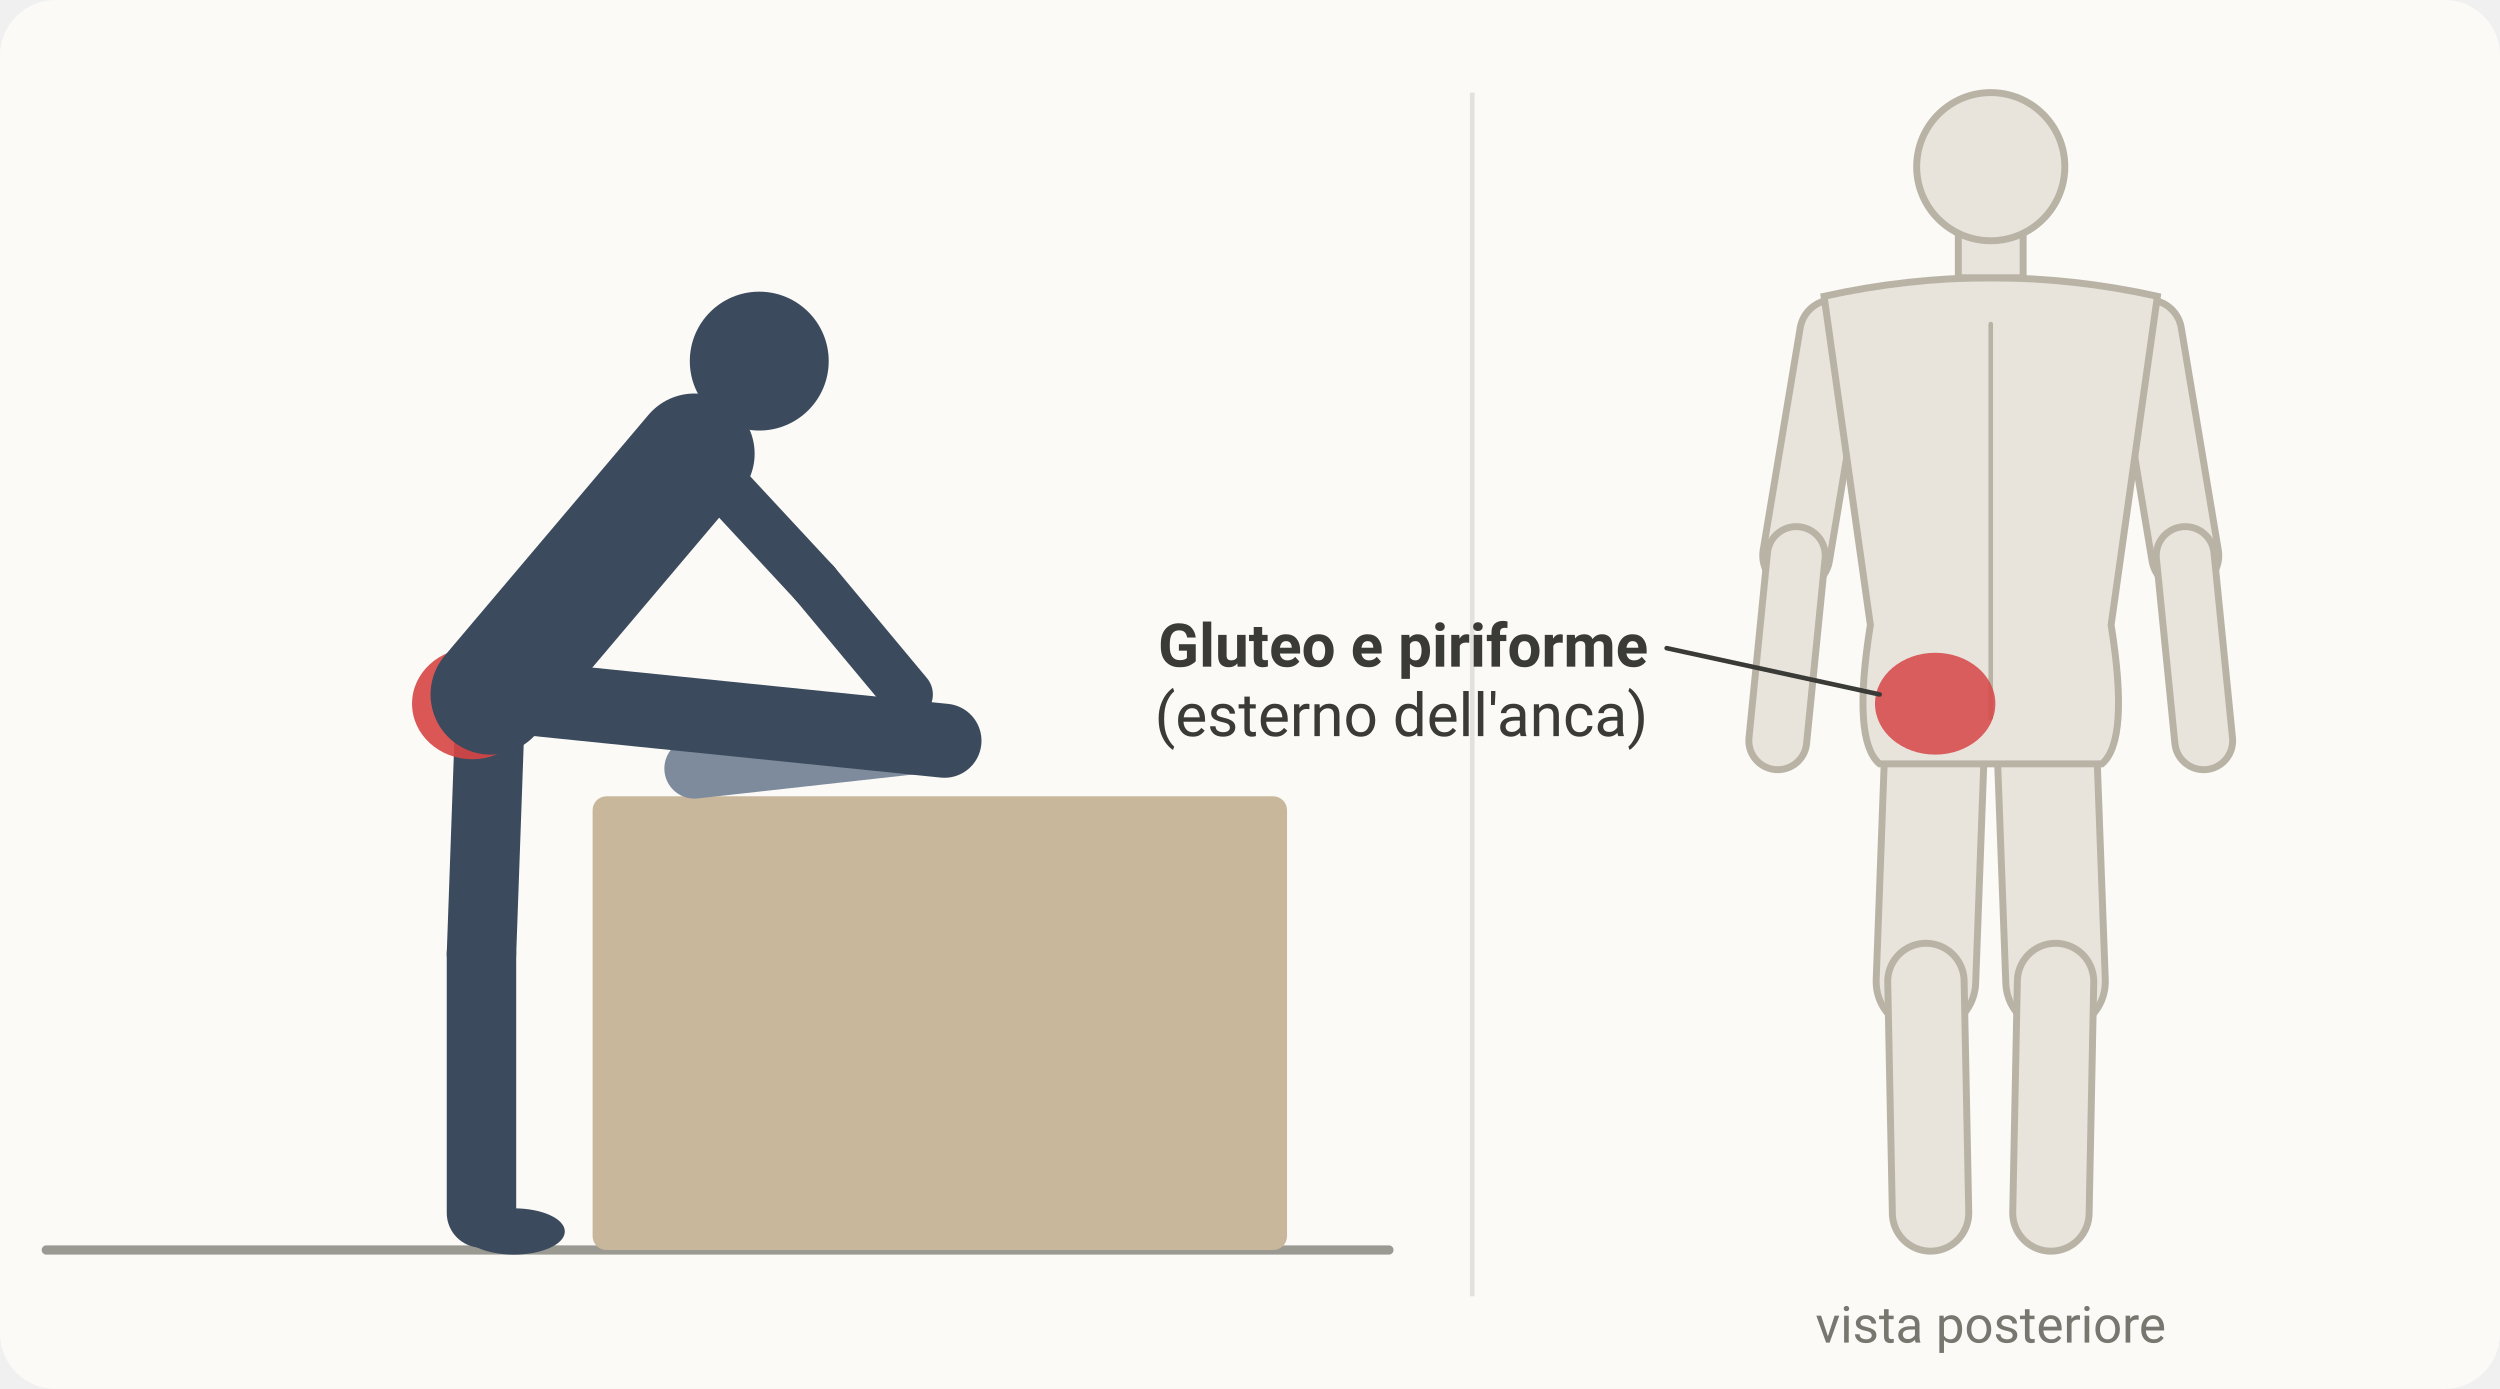
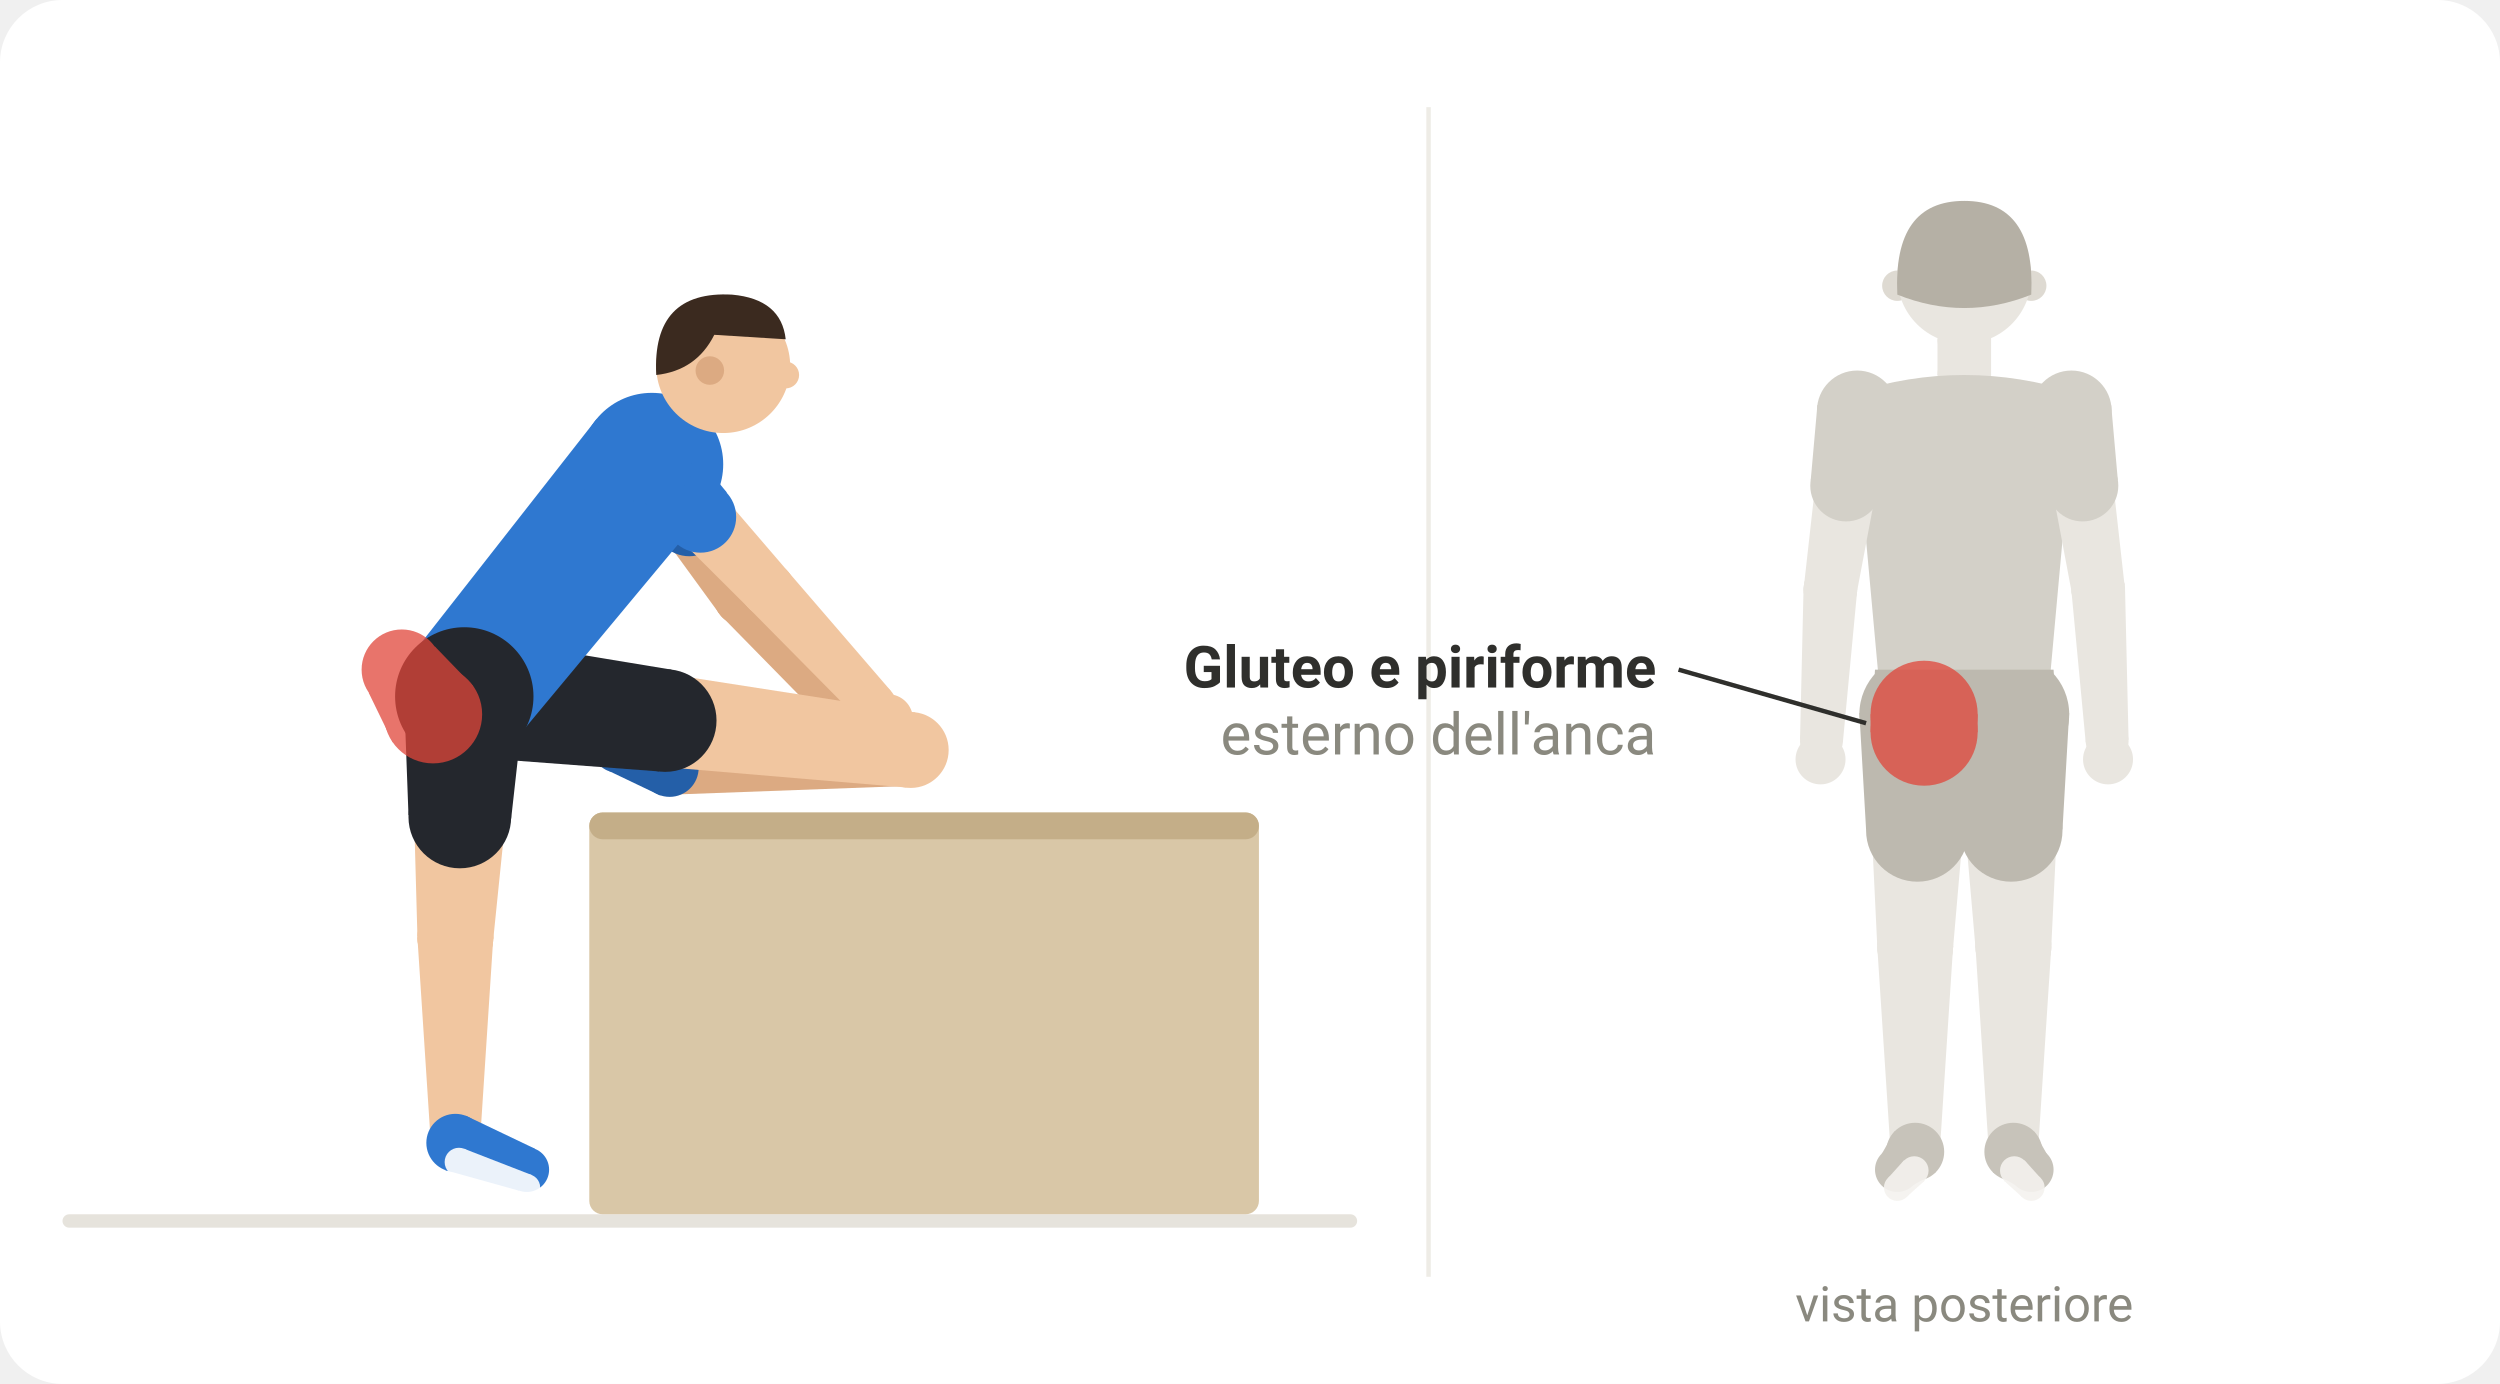
- <svg xmlns="http://www.w3.org/2000/svg" viewBox="0 0 540 300" width="540" height="300" role="img" aria-label="Stretching dell'anca con la gamba piegata sul muretto">
-   <rect width="540" height="300" rx="12" fill="#fbfaf7" />
-   <line x1="318" y1="20" x2="318" y2="280" stroke="#e2e1dc" stroke-width="1" />
-   <line x1="10" y1="270" x2="300" y2="270" stroke="#9a9a92" stroke-width="2" stroke-linecap="round" opacity="1.0" />
-   <rect x="128" y="172" width="150" height="98" rx="3" fill="#c9b79c" />
-   <line x1="106" y1="150" x2="104" y2="206" stroke="#3b4a5c" stroke-width="15" stroke-linecap="round" opacity="1.0" />
-   <line x1="104" y1="206" x2="104" y2="262" stroke="#3b4a5c" stroke-width="15" stroke-linecap="round" opacity="1.0" />
-   <ellipse cx="111" cy="266" rx="11" ry="5" fill="#3b4a5c" />
-   <line x1="204" y1="160" x2="150" y2="166" stroke="#7d8b9c" stroke-width="13" stroke-linecap="round" opacity="1.0" />
-   <line x1="106" y1="150" x2="204" y2="160" stroke="#3b4a5c" stroke-width="16" stroke-linecap="round" opacity="1.0" />
-   <ellipse cx="102" cy="152" rx="13" ry="12" fill="#d64545" opacity="0.9" />
-   <line x1="106" y1="150" x2="150" y2="98" stroke="#3b4a5c" stroke-width="26" stroke-linecap="round" opacity="1.0" />
-   <circle cx="164" cy="78" r="15" fill="#3b4a5c" />
-   <line x1="150" y1="98" x2="176" y2="126" stroke="#3b4a5c" stroke-width="11" stroke-linecap="round" opacity="1.0" />
-   <line x1="176" y1="126" x2="196" y2="150" stroke="#3b4a5c" stroke-width="11" stroke-linecap="round" opacity="1.0" />
-   <text x="430" y="290" font-family="system-ui, -apple-system, Segoe UI, Roboto, sans-serif" font-size="11" font-weight="400" fill="#77766f" text-anchor="middle">vista posteriore</text>
-   <line x1="418" y1="158" x2="416" y2="212" stroke="#b9b3a6" stroke-width="23" stroke-linecap="round" opacity="1.0" />
-   <line x1="418" y1="158" x2="416" y2="212" stroke="#e8e4dc" stroke-width="20" stroke-linecap="round" opacity="1.0" />
-   <line x1="416" y1="212" x2="417" y2="262" stroke="#b9b3a6" stroke-width="18" stroke-linecap="round" opacity="1.0" />
-   <line x1="416" y1="212" x2="417" y2="262" stroke="#e8e4dc" stroke-width="15" stroke-linecap="round" opacity="1.0" />
-   <line x1="442" y1="158" x2="444" y2="212" stroke="#b9b3a6" stroke-width="23" stroke-linecap="round" opacity="1.0" />
-   <line x1="442" y1="158" x2="444" y2="212" stroke="#e8e4dc" stroke-width="20" stroke-linecap="round" opacity="1.0" />
-   <line x1="444" y1="212" x2="443" y2="262" stroke="#b9b3a6" stroke-width="18" stroke-linecap="round" opacity="1.0" />
-   <line x1="444" y1="212" x2="443" y2="262" stroke="#e8e4dc" stroke-width="15" stroke-linecap="round" opacity="1.0" />
-   <line x1="396" y1="72" x2="388" y2="120" stroke="#b9b3a6" stroke-width="16" stroke-linecap="round" opacity="1.0" />
-   <line x1="396" y1="72" x2="388" y2="120" stroke="#e8e4dc" stroke-width="13" stroke-linecap="round" opacity="1.0" />
-   <line x1="388" y1="120" x2="384" y2="160" stroke="#b9b3a6" stroke-width="14" stroke-linecap="round" opacity="1.0" />
-   <line x1="388" y1="120" x2="384" y2="160" stroke="#e8e4dc" stroke-width="11" stroke-linecap="round" opacity="1.0" />
-   <line x1="464" y1="72" x2="472" y2="120" stroke="#b9b3a6" stroke-width="16" stroke-linecap="round" opacity="1.0" />
-   <line x1="464" y1="72" x2="472" y2="120" stroke="#e8e4dc" stroke-width="13" stroke-linecap="round" opacity="1.0" />
-   <line x1="472" y1="120" x2="476" y2="160" stroke="#b9b3a6" stroke-width="14" stroke-linecap="round" opacity="1.0" />
-   <line x1="472" y1="120" x2="476" y2="160" stroke="#e8e4dc" stroke-width="11" stroke-linecap="round" opacity="1.0" />
-   <path d="M394,64 Q430,56 466,64 L456,135 Q460,160 454,165 L406,165 Q400,160 404,135 Z" fill="#e8e4dc" stroke="#b9b3a6" stroke-width="1.5" />
-   <rect x="423" y="44" width="14" height="16" fill="#e8e4dc" stroke="#b9b3a6" stroke-width="1.5" />
-   <circle cx="430" cy="36" r="16" fill="#e8e4dc" stroke="#b9b3a6" stroke-width="1.5" />
-   <line x1="430" y1="70" x2="430" y2="155" stroke="#b9b3a6" stroke-width="1" stroke-linecap="round" opacity="1.0" />
-   <ellipse cx="418" cy="152" rx="13" ry="11" fill="#d64545" opacity="0.85" />
-   <line x1="406" y1="150" x2="360" y2="140" stroke="#3a3a36" stroke-width="1" stroke-linecap="round" opacity="1.0" />
-   <text x="356" y="144" font-family="system-ui, -apple-system, Segoe UI, Roboto, sans-serif" font-size="13" font-weight="600" fill="#3a3a36" text-anchor="end">Gluteo e piriforme</text>
-   <text x="356" y="159" font-family="system-ui, -apple-system, Segoe UI, Roboto, sans-serif" font-size="13" font-weight="400" fill="#3a3a36" text-anchor="end">(esterno dell'anca)</text>
+ <svg xmlns="http://www.w3.org/2000/svg" viewBox="0 0 560 310" width="560" height="310" role="img" aria-label="Stretching dell'anca con la gamba piegata sul muretto">
+   <rect width="560" height="310" rx="14" fill="#ffffff" />
+   <line x1="320" y1="24" x2="320" y2="286" stroke="#eeece6" stroke-width="1" />
+   <rect x="14" y="272" width="290" height="3" rx="1.5" fill="#e6e3dc" />
+   <rect x="132" y="182" width="150" height="90" rx="3" fill="#d9c7a7" />
+   <rect x="132" y="182" width="150" height="6" rx="3" fill="#c4ae88" />
+   <g>
+     <polygon points="139.8,108.2 161.0,137.3 171.0,130.7 152.2,99.8" fill="#dcaa82" />
+     <circle cx="146.0" cy="104.0" r="7.5" fill="#dcaa82" />
+     <circle cx="166.0" cy="134.0" r="6" fill="#dcaa82" />
+   </g>
+   <g>
+     <polygon points="161.6,138.0 182.4,159.2 189.6,152.8 170.4,130.0" fill="#dcaa82" />
+     <circle cx="166.0" cy="134.0" r="6" fill="#dcaa82" />
+     <circle cx="186.0" cy="156.0" r="4.8" fill="#dcaa82" />
+   </g>
+   <g>
+     <polygon points="138.5,109.0 147.7,121.0 161.1,112.2 153.5,99.0" fill="#245fa8" />
+     <circle cx="146.0" cy="104.0" r="9" fill="#245fa8" />
+     <circle cx="154.4" cy="116.6" r="8" fill="#245fa8" />
+   </g>
+   <circle cx="188.4" cy="158.6" r="5.6" fill="#dcaa82" />
+   <g>
+     <polygon points="203.4,160.0 149.6,166.0 150.4,178.0 204.6,176.0" fill="#dcaa82" />
+     <circle cx="204.0" cy="168.0" r="8" fill="#dcaa82" />
+     <circle cx="150.0" cy="172.0" r="6" fill="#dcaa82" />
+   </g>
+   <g>
+     <polygon points="152.1,165.8 139.6,163.3 136.4,172.7 147.9,178.2" fill="#245fa8" />
+     <circle cx="150.0" cy="172.0" r="6.5" fill="#245fa8" />
+     <circle cx="138.0" cy="168.0" r="5" fill="#245fa8" />
+   </g>
+   <g>
+     <polygon points="92.0,155.6 93.5,209.7 110.5,210.3 116.0,156.4" fill="#f1c6a0" />
+     <circle cx="104.0" cy="156.0" r="12" fill="#f1c6a0" />
+     <circle cx="102.0" cy="210.0" r="8.5" fill="#f1c6a0" />
+   </g>
+   <g>
+     <polygon points="93.5,210.0 96.5,256.0 107.5,256.0 110.5,210.0" fill="#f1c6a0" />
+     <circle cx="102.0" cy="210.0" r="8.5" fill="#f1c6a0" />
+     <circle cx="102.0" cy="256.0" r="5.5" fill="#f1c6a0" />
+   </g>
+   <g>
+     <polygon points="90.5,155.5 91.5,182.6 114.5,183.4 117.5,156.5" fill="#24272d" />
+     <circle cx="104.0" cy="156.0" r="13.5" fill="#24272d" />
+     <circle cx="103.0" cy="183.0" r="11.5" fill="#24272d" />
+   </g>
+   <g>
+     <polygon points="99.7,262.1 116.2,266.7 119.8,257.3 104.3,249.9" fill="#2f78d0" />
+     <circle cx="102.0" cy="256.0" r="6.5" fill="#2f78d0" />
+     <circle cx="118.0" cy="262.0" r="5" fill="#2f78d0" />
+   </g>
+   <g transform="translate(0,4)" opacity="0.9">
+     <polygon points="101.7,259.3 116.9,264.8 119.1,259.2 103.9,253.3" fill="#ffffff" />
+     <circle cx="102.8" cy="256.3" r="3.2" fill="#ffffff" />
+     <circle cx="118.0" cy="262.0" r="3" fill="#ffffff" />
+   </g>
+   <g>
+     <polygon points="102.6,167.9 203.0,176.4 205.0,159.6 105.4,144.1" fill="#f1c6a0" />
+     <circle cx="104.0" cy="156.0" r="12" fill="#f1c6a0" />
+     <circle cx="204.0" cy="168.0" r="8.5" fill="#f1c6a0" />
+   </g>
+   <g>
+     <polygon points="102.4,169.4 147.6,172.8 150.4,150.0 105.6,142.6" fill="#24272d" />
+     <circle cx="104.0" cy="156.0" r="13.5" fill="#24272d" />
+     <circle cx="149.0" cy="161.4" r="11.5" fill="#24272d" />
+   </g>
+   <g>
+     <polygon points="150.7,107.8 155.7,100.7 147.2,93.8 141.3,100.2" fill="#f1c6a0" />
+     <circle cx="146.0" cy="104.0" r="6" fill="#f1c6a0" />
+     <circle cx="151.5" cy="97.2" r="5.5" fill="#f1c6a0" />
+   </g>
+   <g>
+     <polygon points="115.7,165.4 158.4,114.1 133.6,93.9 92.3,146.6" fill="#2f78d0" />
+     <circle cx="104.0" cy="156.0" r="15" fill="#2f78d0" />
+     <circle cx="146.0" cy="104.0" r="16" fill="#2f78d0" />
+   </g>
+   <circle cx="104.0" cy="156.0" r="15.5" fill="#24272d" />
+   <g opacity="0.75">
+     <polygon points="106.0,153.7 97.4,144.8 82.6,155.2 88.0,166.3" fill="#e0453a" />
+     <circle cx="97.0" cy="160.0" r="11" fill="#e0453a" />
+     <circle cx="90.0" cy="150.0" r="9" fill="#e0453a" />
+   </g>
+   <circle cx="162.0" cy="82.0" r="15" fill="#f1c6a0" />
+   <circle cx="176.0" cy="84.0" r="3" fill="#f1c6a0" />
+   <path d="M147.0,84 Q146.0,65 164.0,66 Q175.0,67 176.0,76 L160.0,75 Q156.0,83 147.0,84 Z" fill="#3b2a1f" />
+   <circle cx="159.0" cy="83.0" r="3.2" fill="#dcaa82" />
+   <g>
+     <polygon points="140.5,109.1 167.6,136.1 176.4,127.9 151.5,98.9" fill="#f1c6a0" />
+     <circle cx="146.0" cy="104.0" r="7.5" fill="#f1c6a0" />
+     <circle cx="172.0" cy="132.0" r="6" fill="#f1c6a0" />
+   </g>
+   <g>
+     <polygon points="167.6,136.1 192.5,161.3 199.5,154.7 176.4,127.9" fill="#f1c6a0" />
+     <circle cx="172.0" cy="132.0" r="6" fill="#f1c6a0" />
+     <circle cx="196.0" cy="158.0" r="4.8" fill="#f1c6a0" />
+   </g>
+   <g>
+     <polygon points="139.4,110.1 151.1,121.2 162.8,110.3 152.6,97.9" fill="#2f78d0" />
+     <circle cx="146.0" cy="104.0" r="9" fill="#2f78d0" />
+     <circle cx="156.9" cy="115.8" r="8" fill="#2f78d0" />
+   </g>
+   <circle cx="198.9" cy="161.1" r="5.6" fill="#f1c6a0" />
+   <g>
+     <polygon points="418.0,159.8 420.5,211.8 437.5,212.2 442.0,160.2" fill="#e9e6e0" />
+     <circle cx="430.0" cy="160.0" r="12" fill="#e9e6e0" />
+     <circle cx="429.0" cy="212.0" r="8.5" fill="#e9e6e0" />
+   </g>
+   <g>
+     <polygon points="420.5,212.0 423.5,258.0 434.5,258.0 437.5,212.0" fill="#e9e6e0" />
+     <circle cx="429.0" cy="212.0" r="8.5" fill="#e9e6e0" />
+     <circle cx="429.0" cy="258.0" r="5.5" fill="#e9e6e0" />
+   </g>
+   <g>
+     <polygon points="416.5,159.7 418.0,185.8 441.0,186.2 443.5,160.3" fill="#bdb9af" />
+     <circle cx="430.0" cy="160.0" r="13.5" fill="#bdb9af" />
+     <circle cx="429.5" cy="186.0" r="11.5" fill="#bdb9af" />
+   </g>
+   <g>
+     <polygon points="424.4,253.4 421.5,258.5 428.5,265.5 433.6,262.6" fill="#c7c3ba" />
+     <circle cx="429.0" cy="258.0" r="6.5" fill="#c7c3ba" />
+     <circle cx="425.0" cy="262.0" r="5" fill="#c7c3ba" />
+   </g>
+   <g transform="translate(0,4)" opacity="0.9">
+     <polygon points="426.5,255.9 422.9,259.9 427.1,264.1 431.1,260.5" fill="#f4f2ee" />
+     <circle cx="428.8" cy="258.2" r="3.2" fill="#f4f2ee" />
+     <circle cx="425.0" cy="262.0" r="3" fill="#f4f2ee" />
+   </g>
+   <g>
+     <polygon points="438.0,160.2 442.5,212.2 459.5,211.8 462.0,159.8" fill="#e9e6e0" />
+     <circle cx="450.0" cy="160.0" r="12" fill="#e9e6e0" />
+     <circle cx="451.0" cy="212.0" r="8.5" fill="#e9e6e0" />
+   </g>
+   <g>
+     <polygon points="442.5,212.0 445.5,258.0 456.5,258.0 459.5,212.0" fill="#e9e6e0" />
+     <circle cx="451.0" cy="212.0" r="8.5" fill="#e9e6e0" />
+     <circle cx="451.0" cy="258.0" r="5.5" fill="#e9e6e0" />
+   </g>
+   <g>
+     <polygon points="436.5,160.3 439.0,186.2 462.0,185.8 463.5,159.7" fill="#bdb9af" />
+     <circle cx="450.0" cy="160.0" r="13.5" fill="#bdb9af" />
+     <circle cx="450.5" cy="186.0" r="11.5" fill="#bdb9af" />
+   </g>
+   <g>
+     <polygon points="446.4,262.6 451.5,265.5 458.5,258.5 455.6,253.4" fill="#c7c3ba" />
+     <circle cx="451.0" cy="258.0" r="6.5" fill="#c7c3ba" />
+     <circle cx="455.0" cy="262.0" r="5" fill="#c7c3ba" />
+   </g>
+   <g transform="translate(0,4)" opacity="0.9">
+     <polygon points="448.9,260.5 452.9,264.1 457.1,259.9 453.5,255.9" fill="#f4f2ee" />
+     <circle cx="451.2" cy="258.2" r="3.2" fill="#f4f2ee" />
+     <circle cx="455.0" cy="262.0" r="3" fill="#f4f2ee" />
+   </g>
+   <g>
+     <polygon points="446.0,84.0 446.0,76.0 434.0,76.0 434.0,84.0" fill="#e9e6e0" />
+     <circle cx="440.0" cy="84.0" r="6" fill="#e9e6e0" />
+     <circle cx="440.0" cy="76.0" r="6" fill="#e9e6e0" />
+   </g>
+   <path d="M415,88 Q440,80 465,88 L459,154 L421,154 Z" fill="#d3d0c8" />
+   <path d="M420,150 L460,150 L461,166 L419,166 Z" fill="#bdb9af" />
+   <g>
+     <polygon points="408.6,90.9 404.1,131.1 415.9,132.9 423.4,93.1" fill="#e9e6e0" />
+     <circle cx="416.0" cy="92.0" r="7.5" fill="#e9e6e0" />
+     <circle cx="410.0" cy="132.0" r="6" fill="#e9e6e0" />
+   </g>
+   <g>
+     <polygon points="404.0,131.6 403.2,165.7 412.8,166.3 416.0,132.4" fill="#e9e6e0" />
+     <circle cx="410.0" cy="132.0" r="6" fill="#e9e6e0" />
+     <circle cx="408.0" cy="166.0" r="4.8" fill="#e9e6e0" />
+   </g>
+   <g>
+     <polygon points="407.1,90.7 405.6,107.6 421.4,110.0 424.9,93.3" fill="#d3d0c8" />
+     <circle cx="416.0" cy="92.0" r="9" fill="#d3d0c8" />
+     <circle cx="413.5" cy="108.8" r="8" fill="#d3d0c8" />
+   </g>
+   <circle cx="407.8" cy="170.1" r="5.6" fill="#e9e6e0" />
+   <g>
+     <polygon points="456.6,93.1 464.1,132.9 475.9,131.1 471.4,90.9" fill="#e9e6e0" />
+     <circle cx="464.0" cy="92.0" r="7.5" fill="#e9e6e0" />
+     <circle cx="470.0" cy="132.0" r="6" fill="#e9e6e0" />
+   </g>
+   <g>
+     <polygon points="464.0,132.4 467.2,166.3 476.8,165.7 476.0,131.6" fill="#e9e6e0" />
+     <circle cx="470.0" cy="132.0" r="6" fill="#e9e6e0" />
+     <circle cx="472.0" cy="166.0" r="4.8" fill="#e9e6e0" />
+   </g>
+   <g>
+     <polygon points="455.1,93.3 458.6,110.0 474.4,107.6 472.9,90.7" fill="#d3d0c8" />
+     <circle cx="464.0" cy="92.0" r="9" fill="#d3d0c8" />
+     <circle cx="466.5" cy="108.8" r="8" fill="#d3d0c8" />
+   </g>
+   <circle cx="472.2" cy="170.1" r="5.6" fill="#e9e6e0" />
+   <circle cx="425.0" cy="64.0" r="3.4" fill="#dedad2" />
+   <circle cx="455.0" cy="64.0" r="3.4" fill="#dedad2" />
+   <circle cx="440.0" cy="62.0" r="15" fill="#e9e6e0" />
+   <path d="M425,66 Q424,45 440,45 Q456,45 455,66 Q440,72 425,66 Z" fill="#b5b0a5" />
+   <g opacity="0.75">
+     <polygon points="419.0,160.0 419.0,164.0 443.0,164.0 443.0,160.0" fill="#e0453a" />
+     <circle cx="431.0" cy="160.0" r="12" fill="#e0453a" />
+     <circle cx="431.0" cy="164.0" r="12" fill="#e0453a" />
+   </g>
+   <line x1="418" y1="162" x2="376" y2="150" stroke="#2f2f2c" stroke-width="1" />
+   <text x="371" y="154" font-family="system-ui, -apple-system, Segoe UI, Roboto, sans-serif" font-size="13" font-weight="650" fill="#2f2f2c" text-anchor="end">Gluteo e piriforme</text>
+   <text x="371" y="169" font-family="system-ui, -apple-system, Segoe UI, Roboto, sans-serif" font-size="13" font-weight="400" fill="#8a897f" text-anchor="end">esterno dell'anca</text>
+   <text x="440" y="296" font-family="system-ui, -apple-system, Segoe UI, Roboto, sans-serif" font-size="11" font-weight="400" fill="#8a897f" text-anchor="middle">vista posteriore</text>
</svg>
